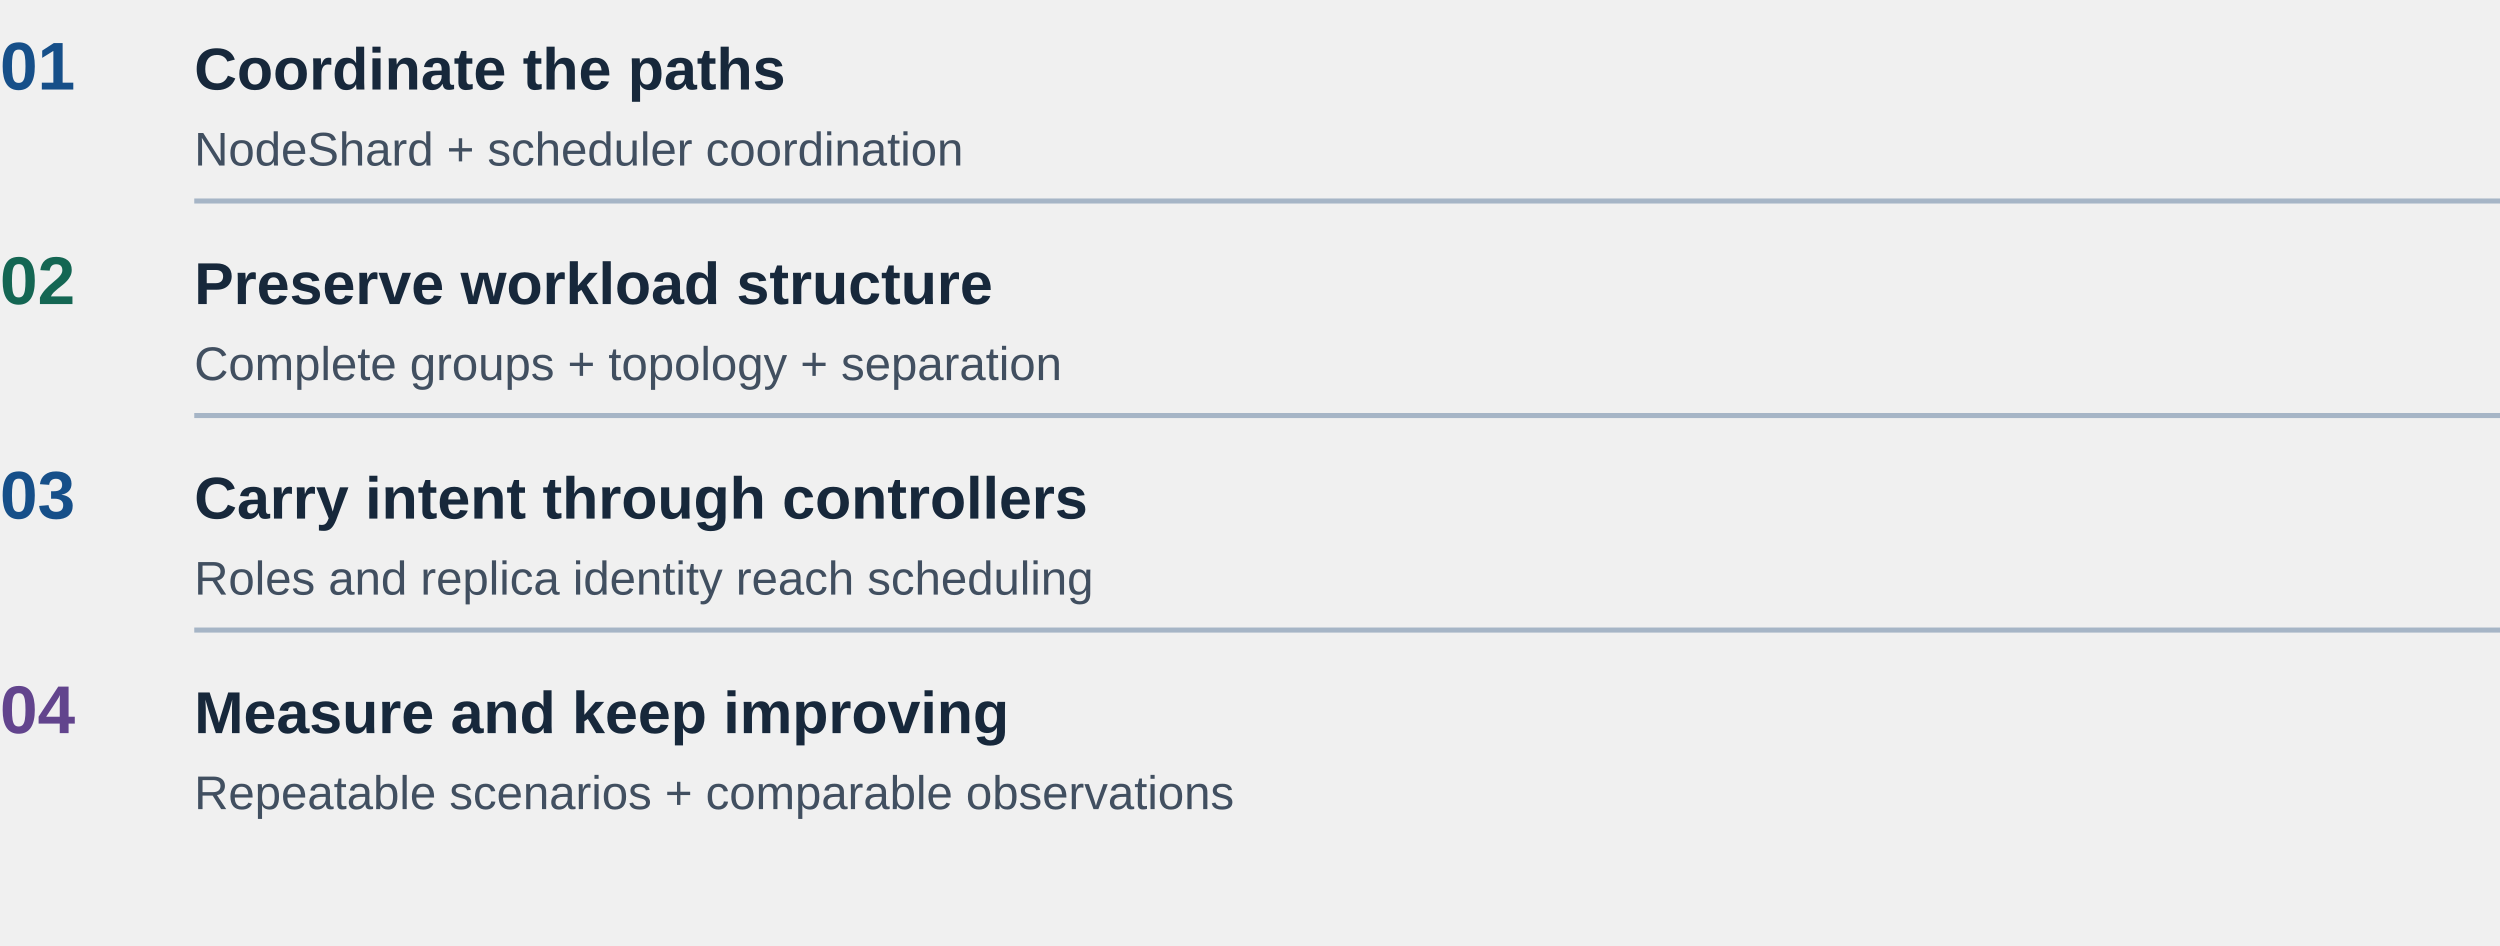
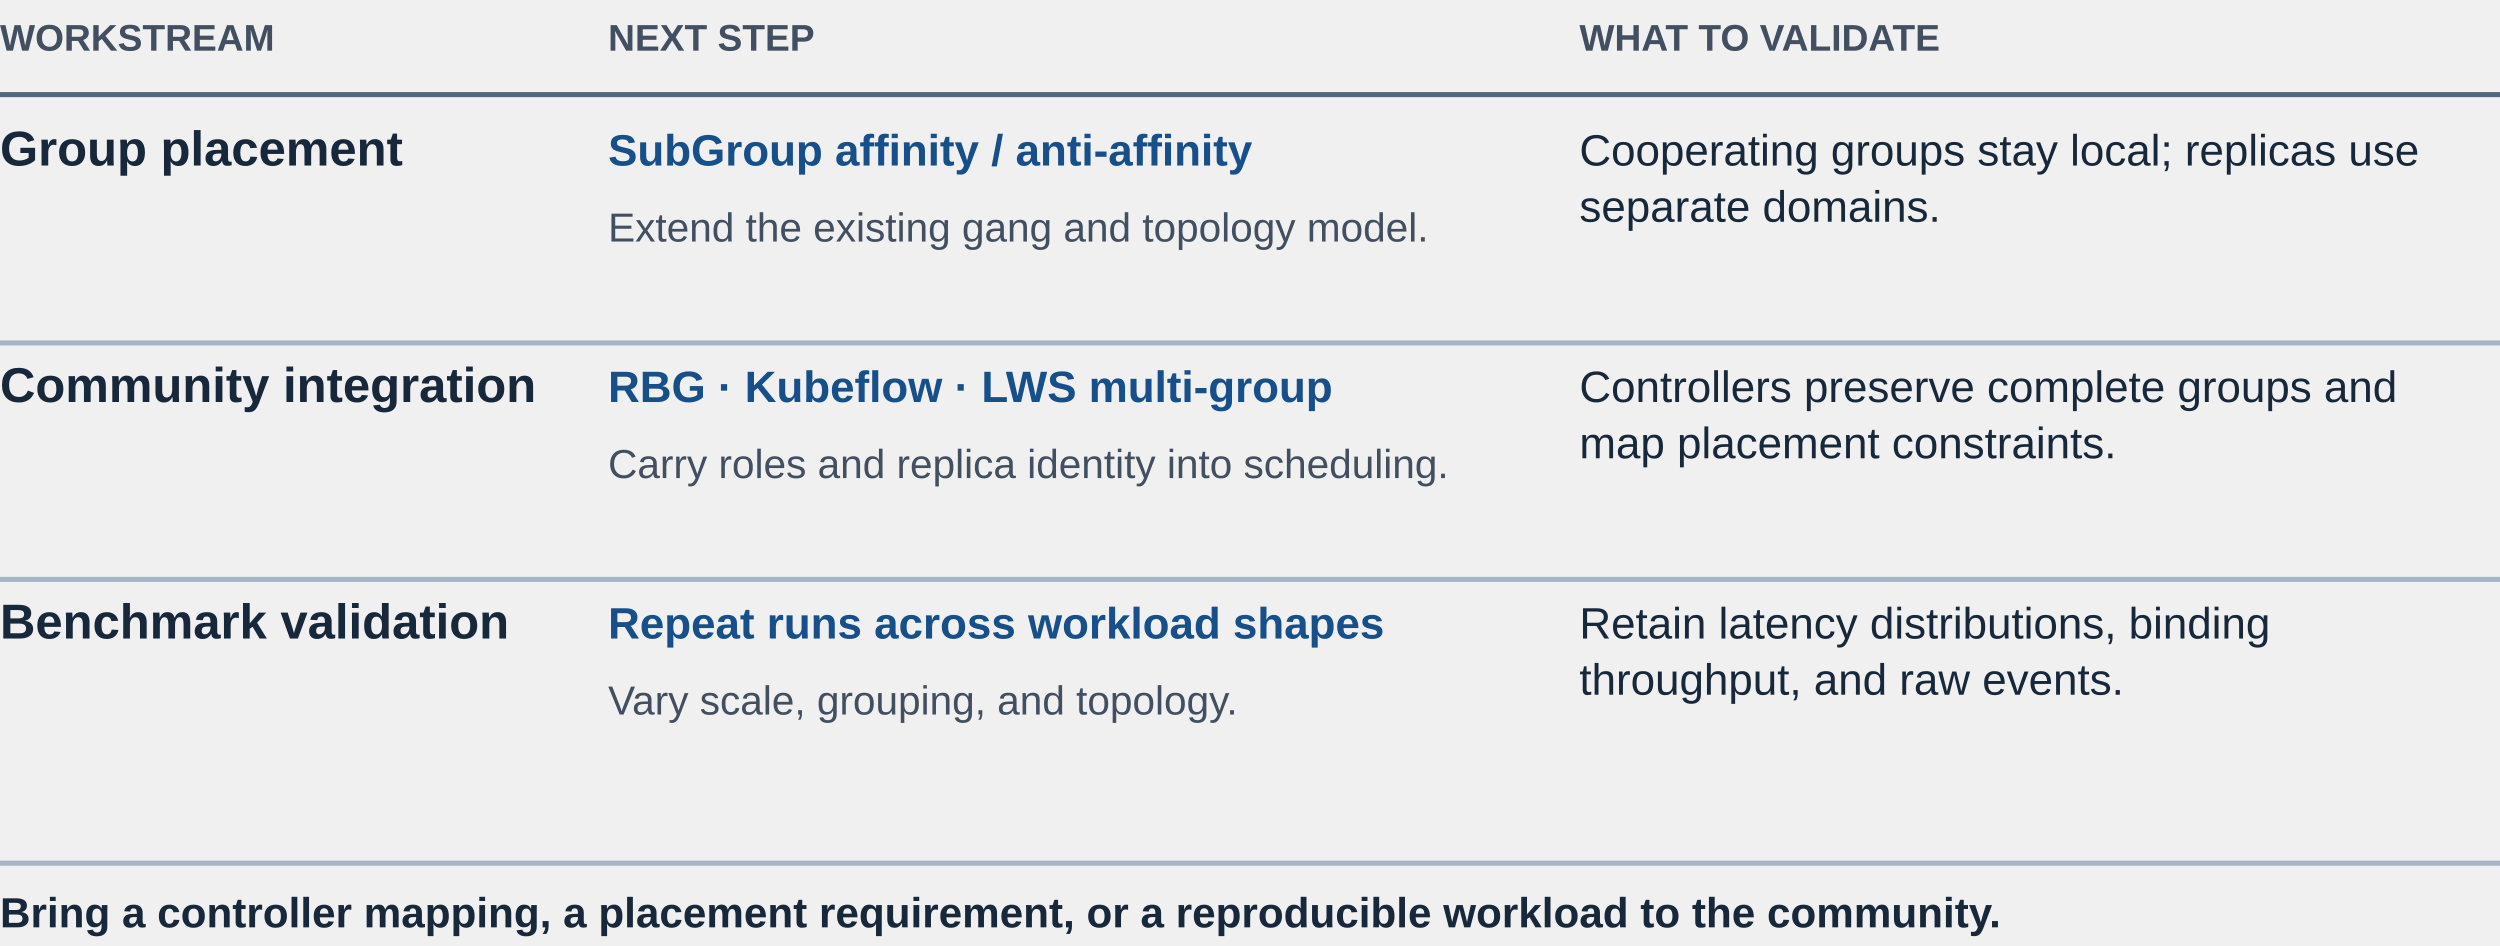
<svg xmlns="http://www.w3.org/2000/svg" width="1480" height="560" viewBox="0 0 1480 560">
  <defs>
-     <marker id="arrow-f2f5f9" viewBox="0 0 12 12" refX="12" refY="6" markerWidth="12" markerHeight="12" markerUnits="userSpaceOnUse" orient="auto">
-       <path d="M0 0 L12 6 L0 12 Z" fill="#f2f5f9" />
+     <marker id="arrow-146653" viewBox="0 0 12 12" refX="12" refY="6" markerWidth="12" markerHeight="12" markerUnits="userSpaceOnUse" orient="auto">
+       <path d="M0 0 L12 6 L0 12 Z" fill="#146653" />
+     </marker>
+     <marker id="arrow-164f89" viewBox="0 0 12 12" refX="12" refY="6" markerWidth="12" markerHeight="12" markerUnits="userSpaceOnUse" orient="auto">
+       <path d="M0 0 L12 6 L0 12 Z" fill="#164f89" />
+     </marker>
+     <marker id="arrow-17283b" viewBox="0 0 12 12" refX="12" refY="6" markerWidth="12" markerHeight="12" markerUnits="userSpaceOnUse" orient="auto">
+       <path d="M0 0 L12 6 L0 12 Z" fill="#17283b" />
+     </marker>
+     <marker id="arrow-414f60" viewBox="0 0 12 12" refX="12" refY="6" markerWidth="12" markerHeight="12" markerUnits="userSpaceOnUse" orient="auto">
+       <path d="M0 0 L12 6 L0 12 Z" fill="#414f60" />
+     </marker>
+     <marker id="arrow-52677f" viewBox="0 0 12 12" refX="12" refY="6" markerWidth="12" markerHeight="12" markerUnits="userSpaceOnUse" orient="auto">
+       <path d="M0 0 L12 6 L0 12 Z" fill="#52677f" />
    </marker>
    <marker id="arrow-62448d" viewBox="0 0 12 12" refX="12" refY="6" markerWidth="12" markerHeight="12" markerUnits="userSpaceOnUse" orient="auto">
      <path d="M0 0 L12 6 L0 12 Z" fill="#62448d" />
    </marker>
-     <marker id="arrow-ffffff" viewBox="0 0 12 12" refX="12" refY="6" markerWidth="12" markerHeight="12" markerUnits="userSpaceOnUse" orient="auto">
-       <path d="M0 0 L12 6 L0 12 Z" fill="#ffffff" />
+     <marker id="arrow-8b621c" viewBox="0 0 12 12" refX="12" refY="6" markerWidth="12" markerHeight="12" markerUnits="userSpaceOnUse" orient="auto">
+       <path d="M0 0 L12 6 L0 12 Z" fill="#8b621c" />
    </marker>
-     <marker id="arrow-414f60" viewBox="0 0 12 12" refX="12" refY="6" markerWidth="12" markerHeight="12" markerUnits="userSpaceOnUse" orient="auto">
-       <path d="M0 0 L12 6 L0 12 Z" fill="#414f60" />
+     <marker id="arrow-a6b5c6" viewBox="0 0 12 12" refX="12" refY="6" markerWidth="12" markerHeight="12" markerUnits="userSpaceOnUse" orient="auto">
+       <path d="M0 0 L12 6 L0 12 Z" fill="#a6b5c6" />
+     </marker>
+     <marker id="arrow-c14421" viewBox="0 0 12 12" refX="12" refY="6" markerWidth="12" markerHeight="12" markerUnits="userSpaceOnUse" orient="auto">
+       <path d="M0 0 L12 6 L0 12 Z" fill="#c14421" />
+     </marker>
+     <marker id="arrow-dce5ee" viewBox="0 0 12 12" refX="12" refY="6" markerWidth="12" markerHeight="12" markerUnits="userSpaceOnUse" orient="auto">
+       <path d="M0 0 L12 6 L0 12 Z" fill="#dce5ee" />
+     </marker>
+     <marker id="arrow-dce9f8" viewBox="0 0 12 12" refX="12" refY="6" markerWidth="12" markerHeight="12" markerUnits="userSpaceOnUse" orient="auto">
+       <path d="M0 0 L12 6 L0 12 Z" fill="#dce9f8" />
+     </marker>
+     <marker id="arrow-deeee8" viewBox="0 0 12 12" refX="12" refY="6" markerWidth="12" markerHeight="12" markerUnits="userSpaceOnUse" orient="auto">
+       <path d="M0 0 L12 6 L0 12 Z" fill="#deeee8" />
    </marker>
    <marker id="arrow-eae3f3" viewBox="0 0 12 12" refX="12" refY="6" markerWidth="12" markerHeight="12" markerUnits="userSpaceOnUse" orient="auto">
      <path d="M0 0 L12 6 L0 12 Z" fill="#eae3f3" />
    </marker>
-     <marker id="arrow-deeee8" viewBox="0 0 12 12" refX="12" refY="6" markerWidth="12" markerHeight="12" markerUnits="userSpaceOnUse" orient="auto">
-       <path d="M0 0 L12 6 L0 12 Z" fill="#deeee8" />
-     </marker>
-     <marker id="arrow-17283b" viewBox="0 0 12 12" refX="12" refY="6" markerWidth="12" markerHeight="12" markerUnits="userSpaceOnUse" orient="auto">
-       <path d="M0 0 L12 6 L0 12 Z" fill="#17283b" />
-     </marker>
-     <marker id="arrow-dce9f8" viewBox="0 0 12 12" refX="12" refY="6" markerWidth="12" markerHeight="12" markerUnits="userSpaceOnUse" orient="auto">
-       <path d="M0 0 L12 6 L0 12 Z" fill="#dce9f8" />
-     </marker>
-     <marker id="arrow-8b621c" viewBox="0 0 12 12" refX="12" refY="6" markerWidth="12" markerHeight="12" markerUnits="userSpaceOnUse" orient="auto">
-       <path d="M0 0 L12 6 L0 12 Z" fill="#8b621c" />
-     </marker>
-     <marker id="arrow-52677f" viewBox="0 0 12 12" refX="12" refY="6" markerWidth="12" markerHeight="12" markerUnits="userSpaceOnUse" orient="auto">
-       <path d="M0 0 L12 6 L0 12 Z" fill="#52677f" />
-     </marker>
-     <marker id="arrow-dce5ee" viewBox="0 0 12 12" refX="12" refY="6" markerWidth="12" markerHeight="12" markerUnits="userSpaceOnUse" orient="auto">
-       <path d="M0 0 L12 6 L0 12 Z" fill="#dce5ee" />
-     </marker>
-     <marker id="arrow-a6b5c6" viewBox="0 0 12 12" refX="12" refY="6" markerWidth="12" markerHeight="12" markerUnits="userSpaceOnUse" orient="auto">
-       <path d="M0 0 L12 6 L0 12 Z" fill="#a6b5c6" />
+     <marker id="arrow-f2f5f9" viewBox="0 0 12 12" refX="12" refY="6" markerWidth="12" markerHeight="12" markerUnits="userSpaceOnUse" orient="auto">
+       <path d="M0 0 L12 6 L0 12 Z" fill="#f2f5f9" />
    </marker>
    <marker id="arrow-fff5e2" viewBox="0 0 12 12" refX="12" refY="6" markerWidth="12" markerHeight="12" markerUnits="userSpaceOnUse" orient="auto">
      <path d="M0 0 L12 6 L0 12 Z" fill="#fff5e2" />
    </marker>
-     <marker id="arrow-164f89" viewBox="0 0 12 12" refX="12" refY="6" markerWidth="12" markerHeight="12" markerUnits="userSpaceOnUse" orient="auto">
-       <path d="M0 0 L12 6 L0 12 Z" fill="#164f89" />
-     </marker>
-     <marker id="arrow-c14421" viewBox="0 0 12 12" refX="12" refY="6" markerWidth="12" markerHeight="12" markerUnits="userSpaceOnUse" orient="auto">
-       <path d="M0 0 L12 6 L0 12 Z" fill="#c14421" />
-     </marker>
-     <marker id="arrow-146653" viewBox="0 0 12 12" refX="12" refY="6" markerWidth="12" markerHeight="12" markerUnits="userSpaceOnUse" orient="auto">
-       <path d="M0 0 L12 6 L0 12 Z" fill="#146653" />
+     <marker id="arrow-ffffff" viewBox="0 0 12 12" refX="12" refY="6" markerWidth="12" markerHeight="12" markerUnits="userSpaceOnUse" orient="auto">
+       <path d="M0 0 L12 6 L0 12 Z" fill="#ffffff" />
    </marker>
  </defs>
-   <path d="M115,119 L1480,119" fill="none" stroke="#a6b5c6" stroke-width="3" stroke-linejoin="round" />
-   <path d="M115,246 L1480,246" fill="none" stroke="#a6b5c6" stroke-width="3" stroke-linejoin="round" />
-   <path d="M115,373 L1480,373" fill="none" stroke="#a6b5c6" stroke-width="3" stroke-linejoin="round" />
-   <text x="0" y="53" font-family="Liberation Sans, Arial, sans-serif" font-size="40" font-weight="700" fill="#164f89" text-anchor="start">
-     <tspan x="0" dy="0">01</tspan>
+   <path d="M0,56 L1480,56" fill="none" stroke="#52677f" stroke-width="3" stroke-linejoin="round" />
+   <path d="M0,203 L1480,203" fill="none" stroke="#a6b5c6" stroke-width="3" stroke-linejoin="round" />
+   <path d="M0,343 L1480,343" fill="none" stroke="#a6b5c6" stroke-width="3" stroke-linejoin="round" />
+   <path d="M0,511 L1480,511" fill="none" stroke="#a6b5c6" stroke-width="3" stroke-linejoin="round" />
+   <text x="0" y="30" font-family="Liberation Sans, Arial, sans-serif" font-size="22" font-weight="700" fill="#414f60" text-anchor="start">
+     <tspan x="0" dy="0">WORKSTREAM</tspan>
  </text>
-   <text x="115" y="53" font-family="Liberation Sans, Arial, sans-serif" font-size="35" font-weight="700" fill="#17283b" text-anchor="start">
-     <tspan x="115" dy="0">Coordinate the paths</tspan>
+   <text x="360" y="30" font-family="Liberation Sans, Arial, sans-serif" font-size="22" font-weight="700" fill="#414f60" text-anchor="start">
+     <tspan x="360" dy="0">NEXT STEP</tspan>
  </text>
-   <text x="115" y="98" font-family="Liberation Sans, Arial, sans-serif" font-size="28" font-weight="400" fill="#414f60" text-anchor="start">
-     <tspan x="115" dy="0">NodeShard + scheduler coordination</tspan>
+   <text x="935" y="30" font-family="Liberation Sans, Arial, sans-serif" font-size="22" font-weight="700" fill="#414f60" text-anchor="start">
+     <tspan x="935" dy="0">WHAT TO VALIDATE</tspan>
  </text>
-   <text x="0" y="180" font-family="Liberation Sans, Arial, sans-serif" font-size="40" font-weight="700" fill="#146653" text-anchor="start">
-     <tspan x="0" dy="0">02</tspan>
+   <text x="0" y="98" font-family="Liberation Sans, Arial, sans-serif" font-size="29" font-weight="700" fill="#17283b" text-anchor="start">
+     <tspan x="0" dy="0">Group placement</tspan>
  </text>
-   <text x="115" y="180" font-family="Liberation Sans, Arial, sans-serif" font-size="35" font-weight="700" fill="#17283b" text-anchor="start">
-     <tspan x="115" dy="0">Preserve workload structure</tspan>
+   <text x="360" y="98" font-family="Liberation Sans, Arial, sans-serif" font-size="26" font-weight="700" fill="#164f89" text-anchor="start">
+     <tspan x="360" dy="0">SubGroup affinity / anti-affinity</tspan>
  </text>
-   <text x="115" y="225" font-family="Liberation Sans, Arial, sans-serif" font-size="28" font-weight="400" fill="#414f60" text-anchor="start">
-     <tspan x="115" dy="0">Complete groups + topology + separation</tspan>
+   <text x="360" y="143" font-family="Liberation Sans, Arial, sans-serif" font-size="24" font-weight="400" fill="#414f60" text-anchor="start">
+     <tspan x="360" dy="0">Extend the existing gang and topology model.</tspan>
  </text>
-   <text x="0" y="307" font-family="Liberation Sans, Arial, sans-serif" font-size="40" font-weight="700" fill="#164f89" text-anchor="start">
-     <tspan x="0" dy="0">03</tspan>
+   <text x="935" y="98" font-family="Liberation Sans, Arial, sans-serif" font-size="26" font-weight="400" fill="#17283b" text-anchor="start">
+     <tspan x="935" dy="0">Cooperating groups stay local; replicas use</tspan>
+     <tspan x="935" dy="33.28">separate domains.</tspan>
  </text>
-   <text x="115" y="307" font-family="Liberation Sans, Arial, sans-serif" font-size="35" font-weight="700" fill="#17283b" text-anchor="start">
-     <tspan x="115" dy="0">Carry intent through controllers</tspan>
+   <text x="0" y="238" font-family="Liberation Sans, Arial, sans-serif" font-size="29" font-weight="700" fill="#17283b" text-anchor="start">
+     <tspan x="0" dy="0">Community integration</tspan>
  </text>
-   <text x="115" y="352" font-family="Liberation Sans, Arial, sans-serif" font-size="28" font-weight="400" fill="#414f60" text-anchor="start">
-     <tspan x="115" dy="0">Roles and replica identity reach scheduling</tspan>
+   <text x="360" y="238" font-family="Liberation Sans, Arial, sans-serif" font-size="26" font-weight="700" fill="#164f89" text-anchor="start">
+     <tspan x="360" dy="0">RBG · Kubeflow · LWS multi-group</tspan>
  </text>
-   <text x="0" y="434" font-family="Liberation Sans, Arial, sans-serif" font-size="40" font-weight="700" fill="#62448d" text-anchor="start">
-     <tspan x="0" dy="0">04</tspan>
+   <text x="360" y="283" font-family="Liberation Sans, Arial, sans-serif" font-size="24" font-weight="400" fill="#414f60" text-anchor="start">
+     <tspan x="360" dy="0">Carry roles and replica identity into scheduling.</tspan>
  </text>
-   <text x="115" y="434" font-family="Liberation Sans, Arial, sans-serif" font-size="35" font-weight="700" fill="#17283b" text-anchor="start">
-     <tspan x="115" dy="0">Measure and keep improving</tspan>
+   <text x="935" y="238" font-family="Liberation Sans, Arial, sans-serif" font-size="26" font-weight="400" fill="#17283b" text-anchor="start">
+     <tspan x="935" dy="0">Controllers preserve complete groups and</tspan>
+     <tspan x="935" dy="33.28">map placement constraints.</tspan>
  </text>
-   <text x="115" y="479" font-family="Liberation Sans, Arial, sans-serif" font-size="28" font-weight="400" fill="#414f60" text-anchor="start">
-     <tspan x="115" dy="0">Repeatable scenarios + comparable observations</tspan>
+   <text x="0" y="378" font-family="Liberation Sans, Arial, sans-serif" font-size="29" font-weight="700" fill="#17283b" text-anchor="start">
+     <tspan x="0" dy="0">Benchmark validation</tspan>
+   </text>
+   <text x="360" y="378" font-family="Liberation Sans, Arial, sans-serif" font-size="26" font-weight="700" fill="#164f89" text-anchor="start">
+     <tspan x="360" dy="0">Repeat runs across workload shapes</tspan>
+   </text>
+   <text x="360" y="423" font-family="Liberation Sans, Arial, sans-serif" font-size="24" font-weight="400" fill="#414f60" text-anchor="start">
+     <tspan x="360" dy="0">Vary scale, grouping, and topology.</tspan>
+   </text>
+   <text x="935" y="378" font-family="Liberation Sans, Arial, sans-serif" font-size="26" font-weight="400" fill="#17283b" text-anchor="start">
+     <tspan x="935" dy="0">Retain latency distributions, binding</tspan>
+     <tspan x="935" dy="33.28">throughput, and raw events.</tspan>
+   </text>
+   <text x="0" y="549" font-family="Liberation Sans, Arial, sans-serif" font-size="25" font-weight="700" fill="#17283b" text-anchor="start">
+     <tspan x="0" dy="0">Bring a controller mapping, a placement requirement, or a reproducible workload to the community.</tspan>
  </text>
</svg>
